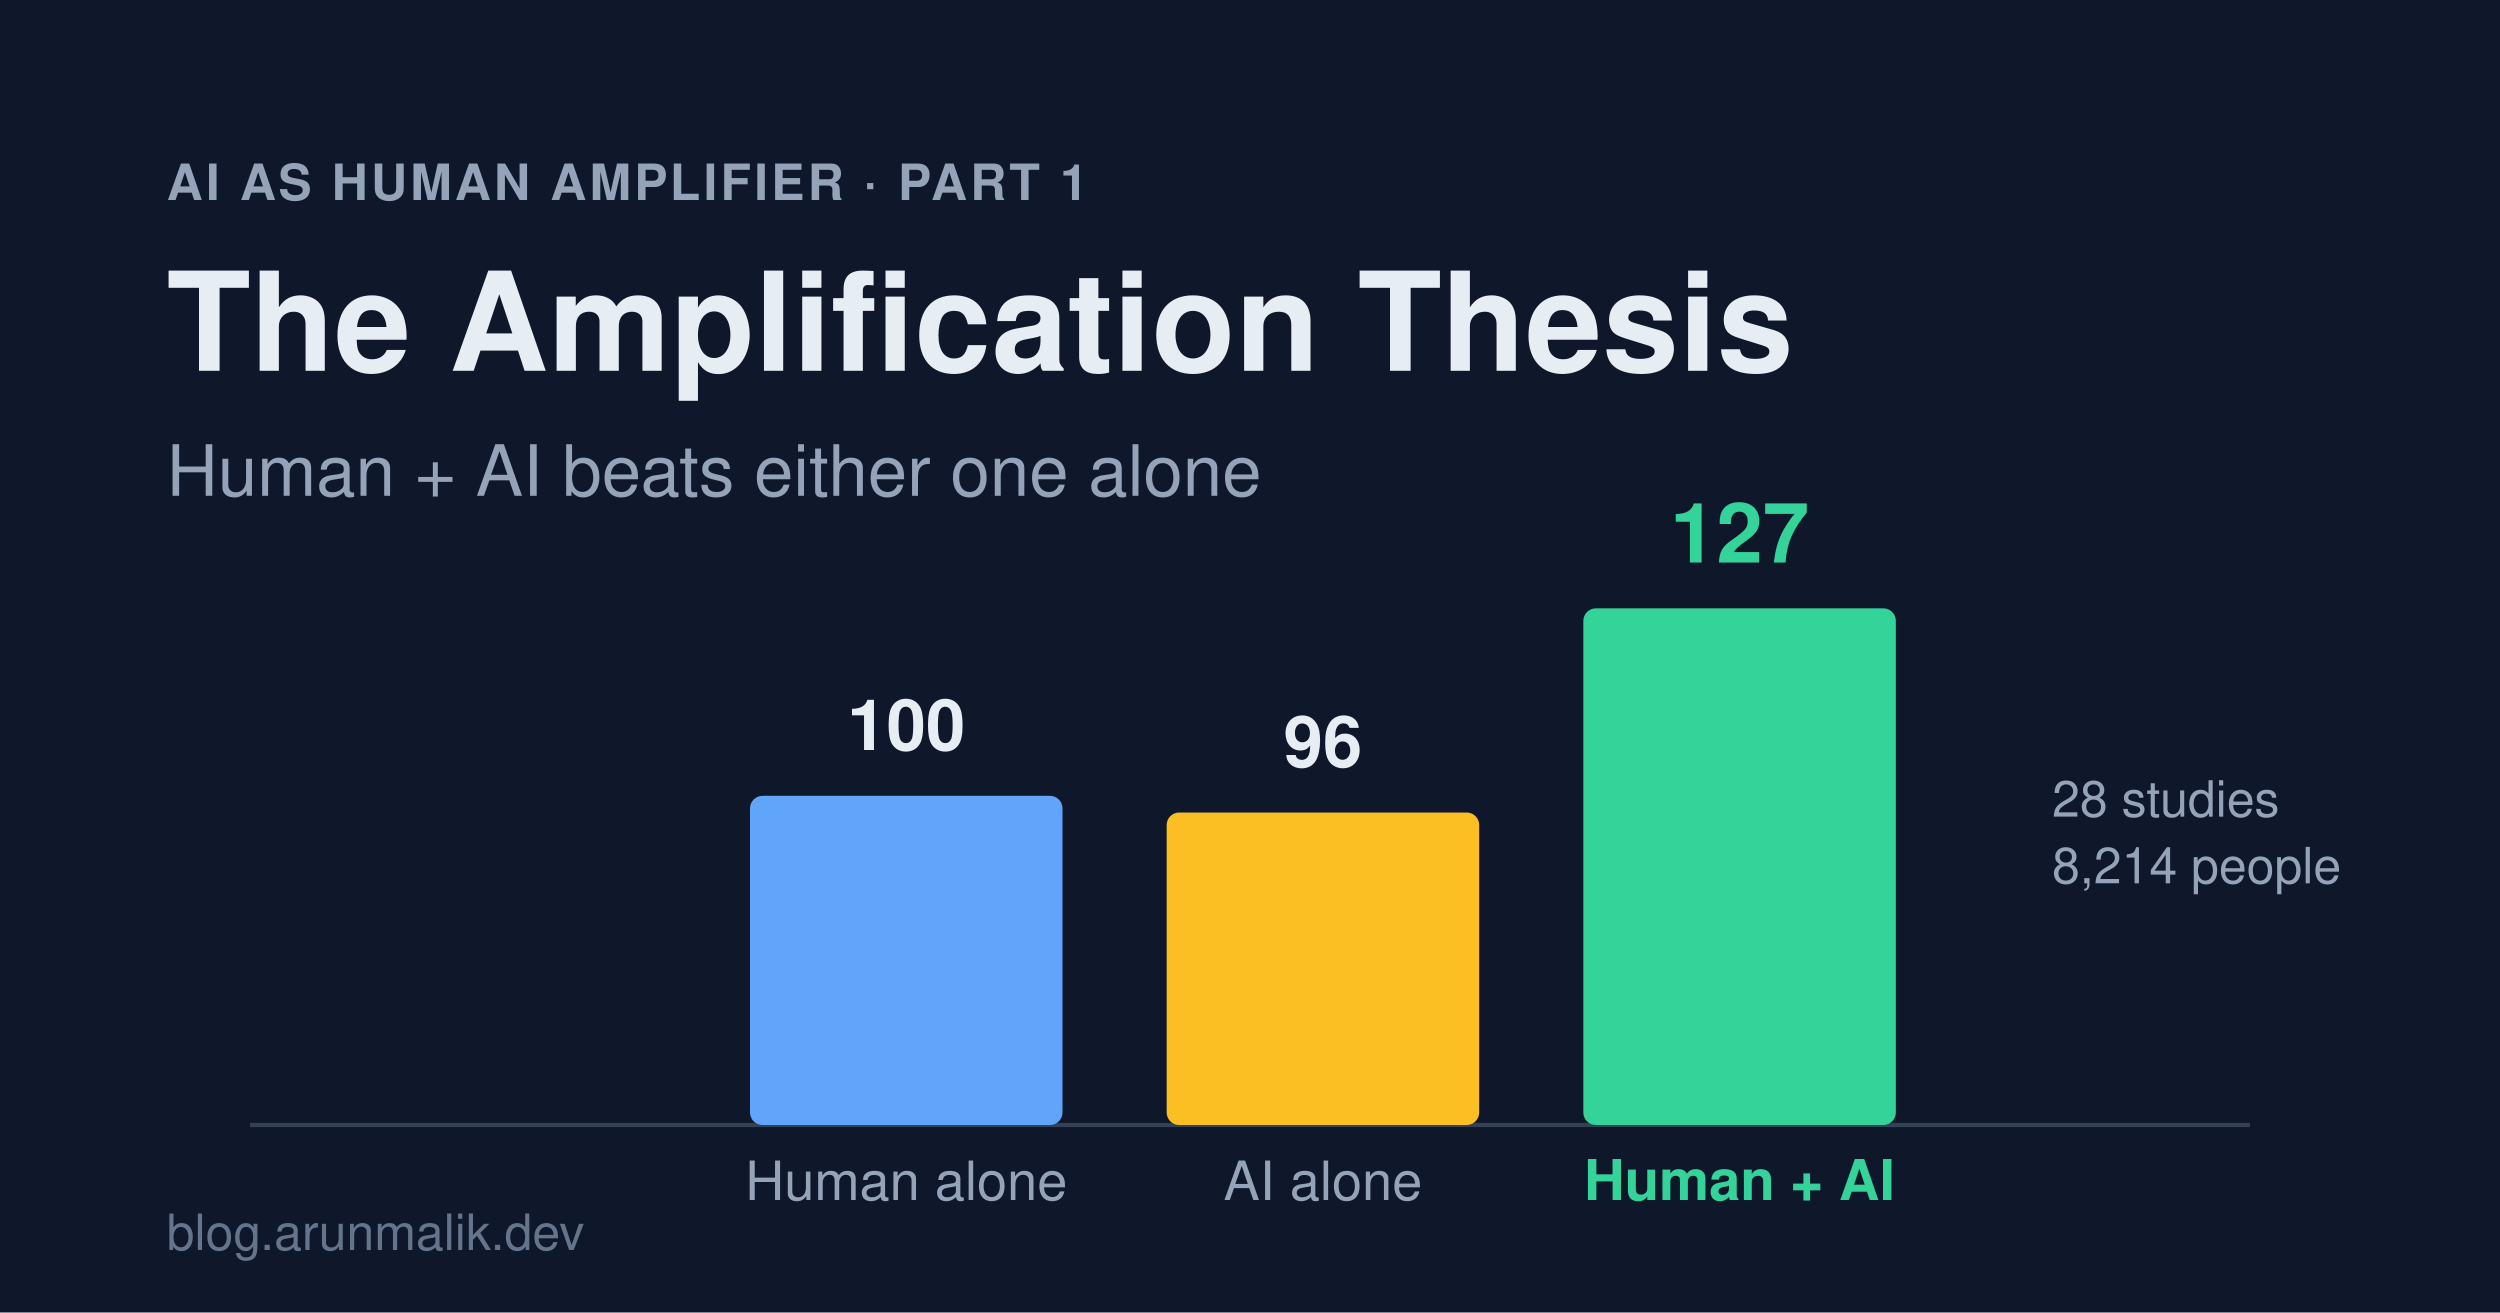
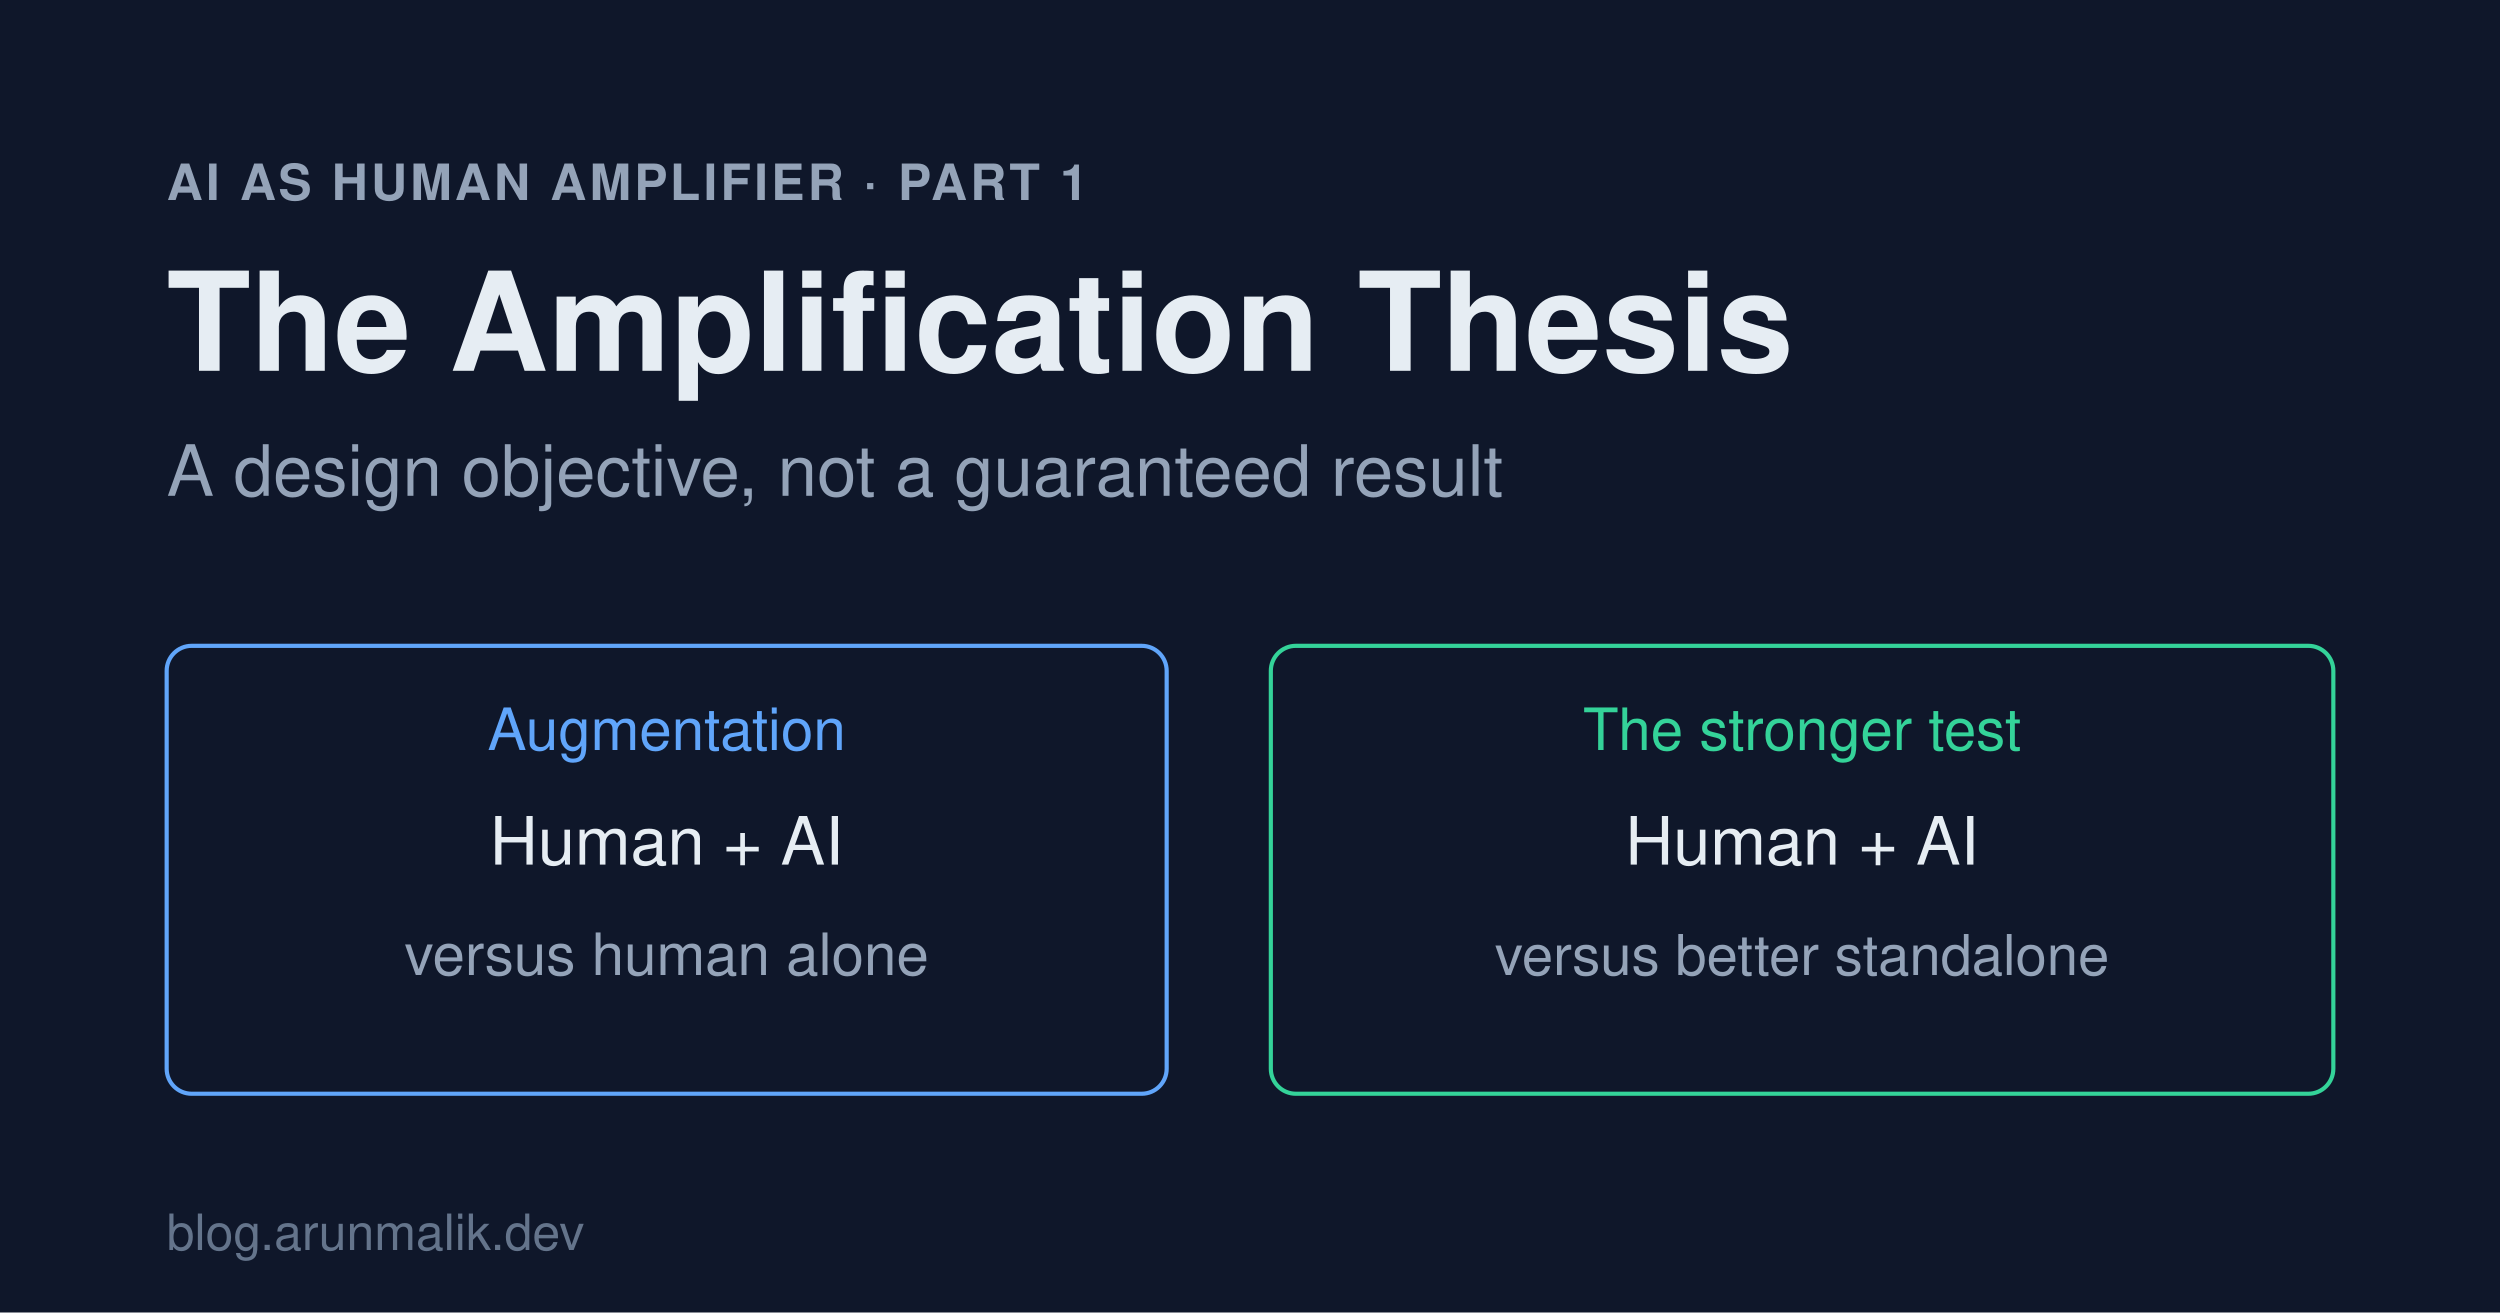
<svg xmlns="http://www.w3.org/2000/svg" width="1200" height="630" viewBox="0 0 1200 630" font-family="-apple-system, BlinkMacSystemFont, 'Segoe UI', Helvetica, Arial, sans-serif">
  <rect width="1200" height="630" fill="#0f172a" />
  <text x="80" y="96" fill="#94a3b8" font-size="24" font-weight="600" letter-spacing="1.5">AI AS HUMAN AMPLIFIER · PART 1</text>
  <text x="80" y="178" fill="#e6edf3" font-size="66" font-weight="700">The Amplification Thesis</text>
-   <text x="80" y="238" fill="#94a3b8" font-size="34" font-weight="500">Human + AI beats either one alone</text>
-   <line x1="120" y1="540" x2="1080" y2="540" stroke="#334155" stroke-width="2" />
-   <rect x="360" y="382" width="150" height="158" rx="6" fill="#60a5fa" />
-   <text x="435" y="360" text-anchor="middle" fill="#e6edf3" font-size="34" font-weight="700">100</text>
-   <text x="435" y="576" text-anchor="middle" fill="#94a3b8" font-size="26">Human alone</text>
-   <rect x="560" y="390" width="150" height="150" rx="6" fill="#fbbf24" />
-   <text x="635" y="368" text-anchor="middle" fill="#e6edf3" font-size="34" font-weight="700">96</text>
-   <text x="635" y="576" text-anchor="middle" fill="#94a3b8" font-size="26">AI alone</text>
-   <rect x="760" y="292" width="150" height="248" rx="6" fill="#34d399" />
-   <text x="835" y="270" text-anchor="middle" fill="#34d399" font-size="40" font-weight="700">127</text>
-   <text x="835" y="576" text-anchor="middle" fill="#34d399" font-size="27" font-weight="600">Human + AI</text>
-   <text x="985" y="392" fill="#94a3b8" font-size="24">28 studies</text>
-   <text x="985" y="424" fill="#94a3b8" font-size="24">8,214 people</text>
+   <text x="80" y="238" fill="#94a3b8" font-size="34" font-weight="500">A design objective, not a guaranteed result</text>
+   <rect x="80" y="310" width="480" height="215" rx="12" fill="none" stroke="#60a5fa" stroke-width="2" />
+   <text x="320" y="360" text-anchor="middle" fill="#60a5fa" font-size="28">Augmentation</text>
+   <text x="320" y="415" text-anchor="middle" fill="#e6edf3" font-size="32">Human + AI</text>
+   <text x="320" y="468" text-anchor="middle" fill="#94a3b8" font-size="28">versus human alone</text>
+   <rect x="610" y="310" width="510" height="215" rx="12" fill="none" stroke="#34d399" stroke-width="2" />
+   <text x="865" y="360" text-anchor="middle" fill="#34d399" font-size="28">The stronger test</text>
+   <text x="865" y="415" text-anchor="middle" fill="#e6edf3" font-size="32">Human + AI</text>
+   <text x="865" y="468" text-anchor="middle" fill="#94a3b8" font-size="27">versus better standalone</text>
  <text x="80" y="600" fill="#64748b" font-size="24">blog.arunmalik.dev</text>
</svg>
